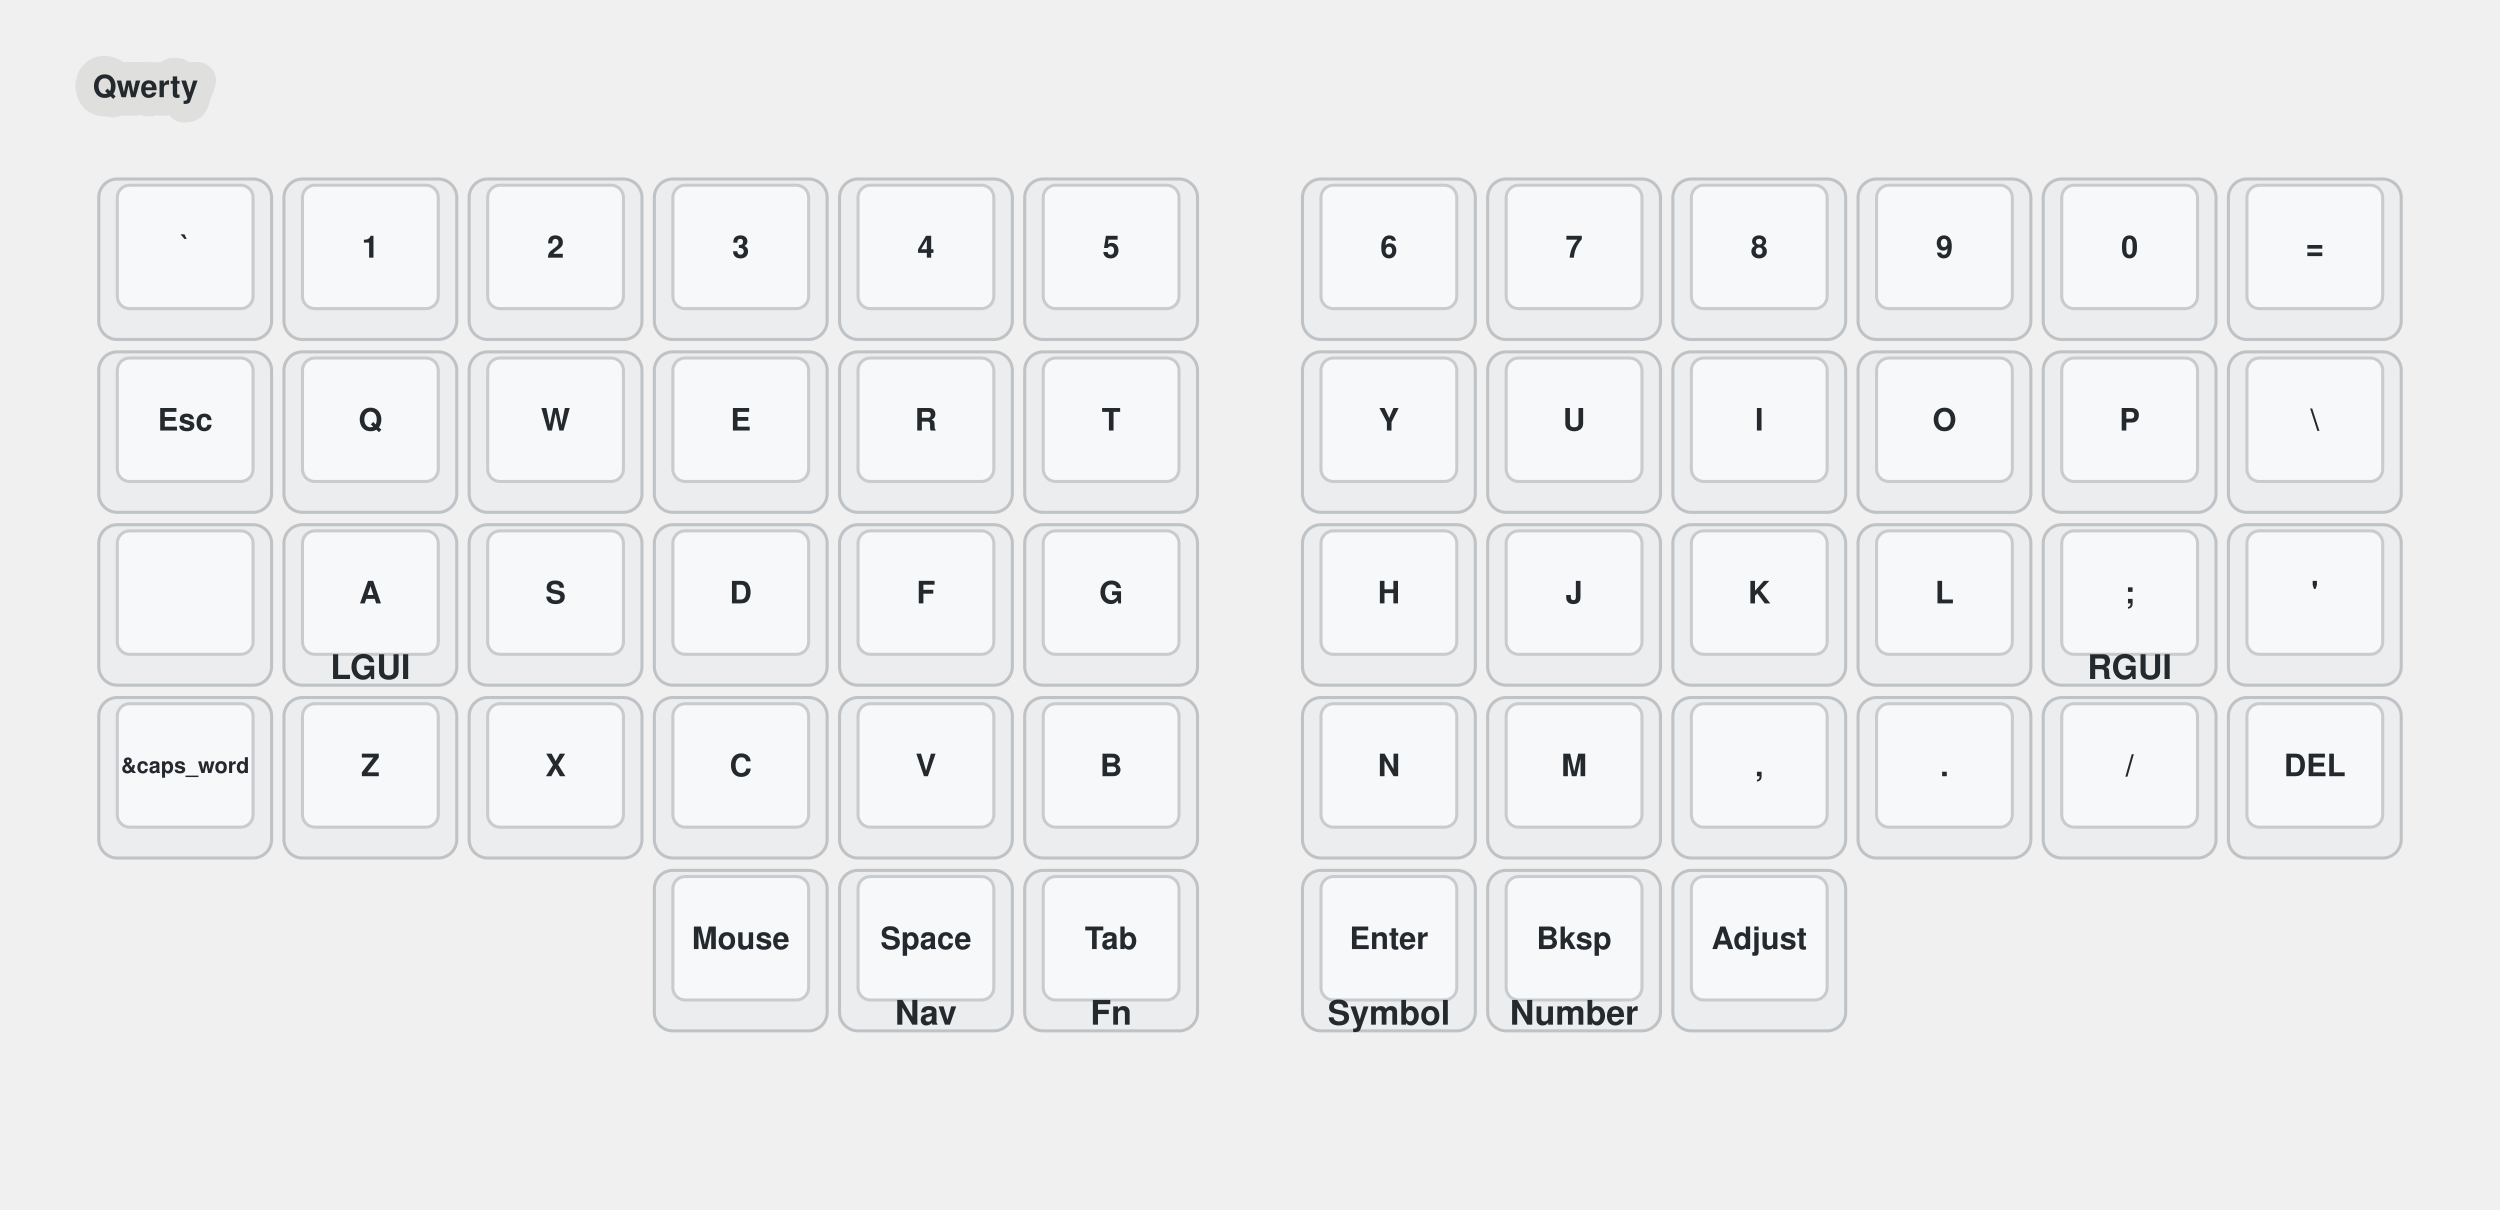
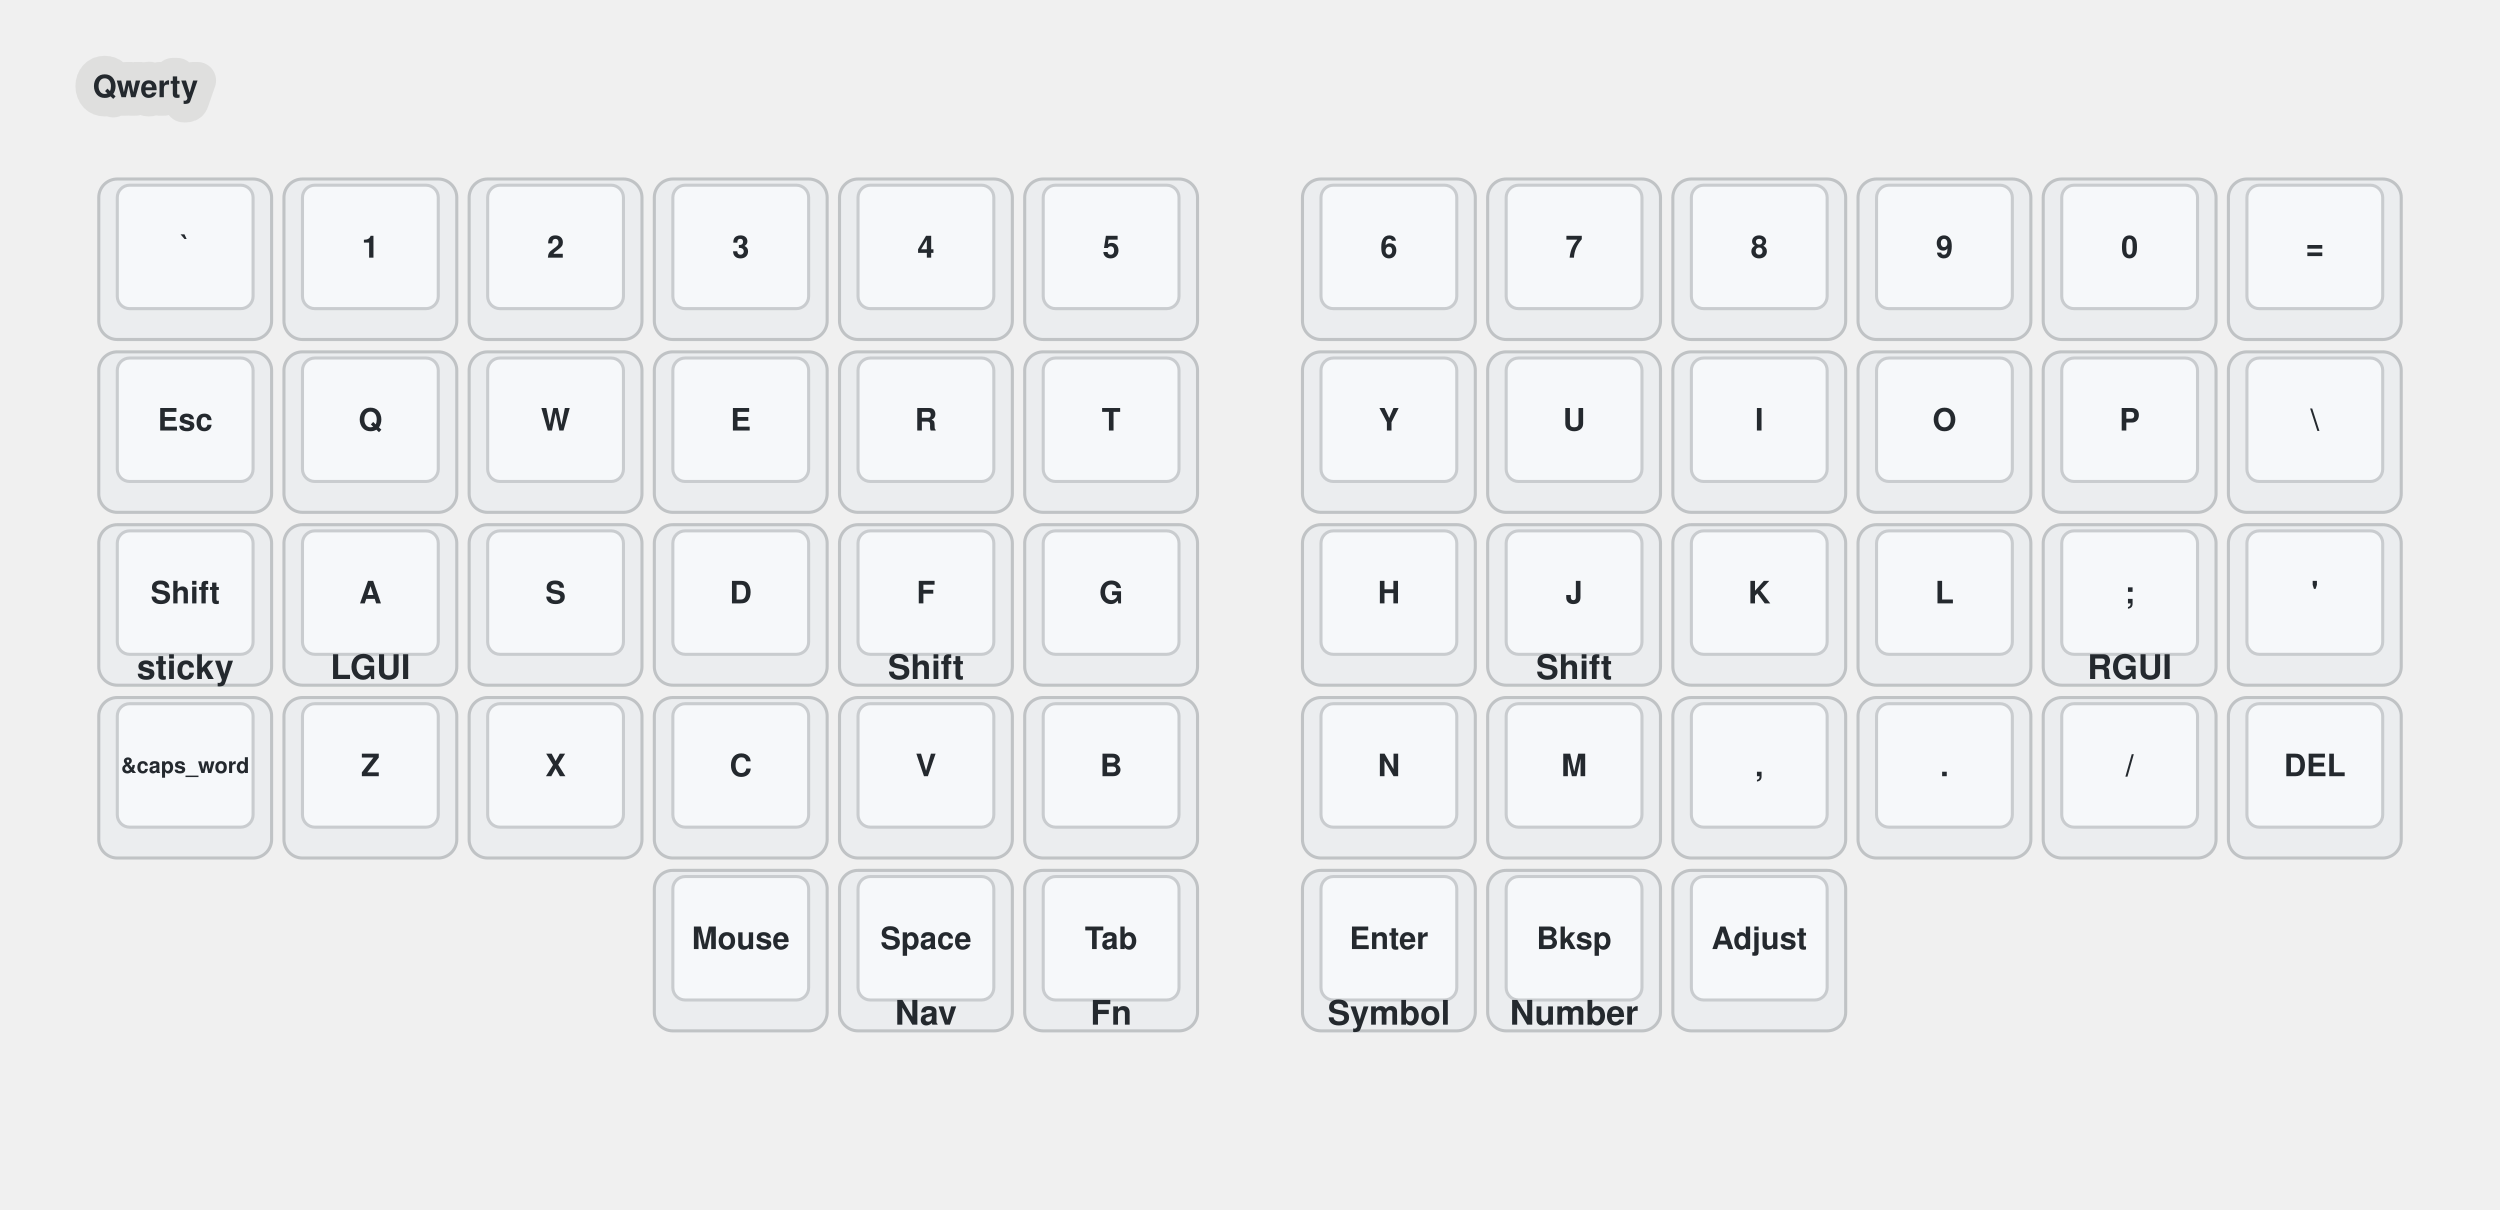
<svg xmlns="http://www.w3.org/2000/svg" xmlns:xlink="http://www.w3.org/1999/xlink" width="810" height="392" viewBox="0 0 810 392" class="keymap">
  <defs>/* start glyphs */
<svg id="mdi:apple-keyboard-control">
      <svg id="mdi-apple-keyboard-control" viewBox="0 0 24 24">
        <path d="M19.78,11.78L18.36,13.19L12,6.83L5.64,13.19L4.22,11.78L12,4L19.78,11.78Z" />
      </svg>
    </svg>
    <svg id="mdi:apple-keyboard-option">
      <svg id="mdi-apple-keyboard-option" viewBox="0 0 24 24">
        <path d="M3,4H9.11L16.15,18H21V20H14.88L7.84,6H3V4M14,4H21V6H14V4Z" />
      </svg>
    </svg>
-     <svg id="mdi:apple-keyboard-shift">
-       <svg id="mdi-apple-keyboard-shift" viewBox="0 0 24 24">
-         <path d="M15,18V12H17.17L12,6.83L6.83,12H9V18H15M12,4L22,14H17V20H7V14H2L12,4Z" />
-       </svg>
-     </svg>
  </defs>/* end glyphs */
<style>/* inherit to force styles through use tags */
svg path {
    fill: inherit;
}

/* font and background color specifications */
svg.keymap {
    font-family: SFMono-Regular,Consolas,Liberation Mono,Menlo,monospace;
    font-size: 14px;
    font-kerning: normal;
    text-rendering: optimizeLegibility;
    fill: #24292e;
}

/* default key styling */
rect.key {
    fill: #f6f8fa;
}

rect.key, rect.combo {
    stroke: #c9cccf;
    stroke-width: 1;
}

/* default key side styling, only used is draw_key_sides is set */
rect.side {
    filter: brightness(90%);
}

/* color accent for combo boxes */
rect.combo, rect.combo-separate {
    fill: #cdf;
}

/* color accent for held keys */
rect.held, rect.combo.held {
    fill: #fdd;
}

/* color accent for ghost (optional) keys */
rect.ghost, rect.combo.ghost {
    stroke-dasharray: 4, 4;
    stroke-width: 2;
}

text {
    text-anchor: middle;
    dominant-baseline: middle;
}

/* styling for layer labels */
text.label {
    font-weight: bold;
    text-anchor: start;
    stroke: white;
    stroke-width: 4;
    paint-order: stroke;
}

/* styling for optional footer */
text.footer {
    text-anchor: end;
    dominant-baseline: auto;
    stroke: white;
    stroke-width: 4;
    paint-order: stroke;
}

/* styling for combo tap, and key non-tap label text */
text.combo, text.hold, text.shifted, text.left, text.right, text.tl, text.tr, text.bl, text.br {
    font-size: 11px;
}

text.hold, text.bl, text.br {
    text-anchor: middle;
    dominant-baseline: auto;
}

text.shifted, text.tl, text.tr {
    text-anchor: middle;
    dominant-baseline: hanging;
}

text.left, text.tl, text.bl {
    text-anchor: start;
}

text.right, text.tr, text.br {
    text-anchor: end;
}

text.layer-activator {
    text-decoration: underline;
}

/* styling for hold/shifted label text in combo box */
text.combo.hold, text.combo.shifted, text.combo.left, text.combo.right {
    font-size: 8px;
}

/* lighter symbol for transparent keys */
text.trans {
    fill: #7b7e81;
}

/* styling for combo dendrons */
path.combo {
    stroke-width: 1;
    stroke: gray;
    fill: none;
}

/* Start Tabler Icons Cleanup */
/* cannot use height/width with glyphs */
.icon-tabler &gt; path {
    fill: inherit;
    stroke: inherit;
    stroke-width: 2;
}
/* hide tabler's default box */
.icon-tabler &gt; path[stroke="none"][fill="none"] {
    visibility: hidden;
}
/* End Tabler Icons Cleanup */

svg.keymap {
  font-family: Helvetica Neue, Helvetica, Arial, sans-serif;
  font-size: 10px;
  font-weight: bold;
}

text.label {
  stroke: #dfdfde;
  stroke-width: 12;
  stroke-linejoin: round;
}

rect.combo, rect.combo-separate {
  opacity: 0.95;
  stroke: #c9cccf;
  stroke-width: 0.5;
  fill: #d7eaed;
}
path.combo {
  stroke-dasharray: 4, 4;
  stroke-opacity: 0.3;
}

rect.held, rect.combo.held {
  fill: #ebdada;
}

.trans.tap, .ghost.tap {
  opacity: 0.5;
}

.shifted {
  translate: -9px 3px;
  opacity: 0.3;
}

.toggle.shifted {
  translate: -12px 17px;
  opacity: 1.0;
}
.toggle.hold {
  translate: 12px -25px;
}

.text_with_symbol.tap {
  translate: -1px 1px;
}
.text_with_symbol.shifted {
  translate: 8px 13px;
  font-size: 8px;
  opacity: 1.0;
}

.combo.text_with_symbol.tap {
  translate: -1px 1px;
}
.combo.text_with_symbol.shifted {
  translate: 7px 5px;
  font-size: 8px;
  opacity: 1.0;
}
</style>
  <g transform="translate(30, 0)" class="layer-Qwerty">
    <text x="0" y="28" class="label" id="Qwerty">Qwerty</text>
    <g transform="translate(0, 56)">
      <g transform="translate(30, 28)" class="key keypos-0">
        <rect rx="6" ry="6" x="-28" y="-26" width="56" height="52" class="key side" />
        <rect rx="4" ry="4" x="-22" y="-24" width="44" height="40" class="key" />
        <text x="0" y="-4" class="key tap">`</text>
      </g>
      <g transform="translate(90, 28)" class="key keypos-1">
        <rect rx="6" ry="6" x="-28" y="-26" width="56" height="52" class="key side" />
        <rect rx="4" ry="4" x="-22" y="-24" width="44" height="40" class="key" />
        <text x="0" y="-4" class="key tap">1</text>
      </g>
      <g transform="translate(150, 28)" class="key keypos-2">
        <rect rx="6" ry="6" x="-28" y="-26" width="56" height="52" class="key side" />
        <rect rx="4" ry="4" x="-22" y="-24" width="44" height="40" class="key" />
        <text x="0" y="-4" class="key tap">2</text>
      </g>
      <g transform="translate(210, 28)" class="key keypos-3">
        <rect rx="6" ry="6" x="-28" y="-26" width="56" height="52" class="key side" />
        <rect rx="4" ry="4" x="-22" y="-24" width="44" height="40" class="key" />
        <text x="0" y="-4" class="key tap">3</text>
      </g>
      <g transform="translate(270, 28)" class="key keypos-4">
        <rect rx="6" ry="6" x="-28" y="-26" width="56" height="52" class="key side" />
        <rect rx="4" ry="4" x="-22" y="-24" width="44" height="40" class="key" />
        <text x="0" y="-4" class="key tap">4</text>
      </g>
      <g transform="translate(330, 28)" class="key keypos-5">
        <rect rx="6" ry="6" x="-28" y="-26" width="56" height="52" class="key side" />
        <rect rx="4" ry="4" x="-22" y="-24" width="44" height="40" class="key" />
        <text x="0" y="-4" class="key tap">5</text>
      </g>
      <g transform="translate(420, 28)" class="key keypos-6">
        <rect rx="6" ry="6" x="-28" y="-26" width="56" height="52" class="key side" />
        <rect rx="4" ry="4" x="-22" y="-24" width="44" height="40" class="key" />
        <text x="0" y="-4" class="key tap">6</text>
      </g>
      <g transform="translate(480, 28)" class="key keypos-7">
        <rect rx="6" ry="6" x="-28" y="-26" width="56" height="52" class="key side" />
        <rect rx="4" ry="4" x="-22" y="-24" width="44" height="40" class="key" />
        <text x="0" y="-4" class="key tap">7</text>
      </g>
      <g transform="translate(540, 28)" class="key keypos-8">
        <rect rx="6" ry="6" x="-28" y="-26" width="56" height="52" class="key side" />
        <rect rx="4" ry="4" x="-22" y="-24" width="44" height="40" class="key" />
        <text x="0" y="-4" class="key tap">8</text>
      </g>
      <g transform="translate(600, 28)" class="key keypos-9">
        <rect rx="6" ry="6" x="-28" y="-26" width="56" height="52" class="key side" />
        <rect rx="4" ry="4" x="-22" y="-24" width="44" height="40" class="key" />
        <text x="0" y="-4" class="key tap">9</text>
      </g>
      <g transform="translate(660, 28)" class="key keypos-10">
        <rect rx="6" ry="6" x="-28" y="-26" width="56" height="52" class="key side" />
        <rect rx="4" ry="4" x="-22" y="-24" width="44" height="40" class="key" />
        <text x="0" y="-4" class="key tap">0</text>
      </g>
      <g transform="translate(720, 28)" class="key keypos-11">
        <rect rx="6" ry="6" x="-28" y="-26" width="56" height="52" class="key side" />
        <rect rx="4" ry="4" x="-22" y="-24" width="44" height="40" class="key" />
        <text x="0" y="-4" class="key tap">=</text>
      </g>
      <g transform="translate(30, 84)" class="key keypos-12">
        <rect rx="6" ry="6" x="-28" y="-26" width="56" height="52" class="key side" />
        <rect rx="4" ry="4" x="-22" y="-24" width="44" height="40" class="key" />
        <text x="0" y="-4" class="key tap">Esc</text>
      </g>
      <g transform="translate(90, 84)" class="key keypos-13">
        <rect rx="6" ry="6" x="-28" y="-26" width="56" height="52" class="key side" />
        <rect rx="4" ry="4" x="-22" y="-24" width="44" height="40" class="key" />
        <text x="0" y="-4" class="key tap">Q</text>
      </g>
      <g transform="translate(150, 84)" class="key keypos-14">
        <rect rx="6" ry="6" x="-28" y="-26" width="56" height="52" class="key side" />
        <rect rx="4" ry="4" x="-22" y="-24" width="44" height="40" class="key" />
        <text x="0" y="-4" class="key tap">W</text>
      </g>
      <g transform="translate(210, 84)" class="key keypos-15">
        <rect rx="6" ry="6" x="-28" y="-26" width="56" height="52" class="key side" />
        <rect rx="4" ry="4" x="-22" y="-24" width="44" height="40" class="key" />
        <text x="0" y="-4" class="key tap">E</text>
      </g>
      <g transform="translate(270, 84)" class="key keypos-16">
        <rect rx="6" ry="6" x="-28" y="-26" width="56" height="52" class="key side" />
        <rect rx="4" ry="4" x="-22" y="-24" width="44" height="40" class="key" />
        <text x="0" y="-4" class="key tap">R</text>
      </g>
      <g transform="translate(330, 84)" class="key keypos-17">
        <rect rx="6" ry="6" x="-28" y="-26" width="56" height="52" class="key side" />
        <rect rx="4" ry="4" x="-22" y="-24" width="44" height="40" class="key" />
        <text x="0" y="-4" class="key tap">T</text>
      </g>
      <g transform="translate(420, 84)" class="key keypos-18">
        <rect rx="6" ry="6" x="-28" y="-26" width="56" height="52" class="key side" />
        <rect rx="4" ry="4" x="-22" y="-24" width="44" height="40" class="key" />
        <text x="0" y="-4" class="key tap">Y</text>
      </g>
      <g transform="translate(480, 84)" class="key keypos-19">
        <rect rx="6" ry="6" x="-28" y="-26" width="56" height="52" class="key side" />
        <rect rx="4" ry="4" x="-22" y="-24" width="44" height="40" class="key" />
        <text x="0" y="-4" class="key tap">U</text>
      </g>
      <g transform="translate(540, 84)" class="key keypos-20">
        <rect rx="6" ry="6" x="-28" y="-26" width="56" height="52" class="key side" />
        <rect rx="4" ry="4" x="-22" y="-24" width="44" height="40" class="key" />
        <text x="0" y="-4" class="key tap">I</text>
      </g>
      <g transform="translate(600, 84)" class="key keypos-21">
        <rect rx="6" ry="6" x="-28" y="-26" width="56" height="52" class="key side" />
        <rect rx="4" ry="4" x="-22" y="-24" width="44" height="40" class="key" />
        <text x="0" y="-4" class="key tap">O</text>
      </g>
      <g transform="translate(660, 84)" class="key keypos-22">
        <rect rx="6" ry="6" x="-28" y="-26" width="56" height="52" class="key side" />
        <rect rx="4" ry="4" x="-22" y="-24" width="44" height="40" class="key" />
        <text x="0" y="-4" class="key tap">P</text>
      </g>
      <g transform="translate(720, 84)" class="key keypos-23">
        <rect rx="6" ry="6" x="-28" y="-26" width="56" height="52" class="key side" />
        <rect rx="4" ry="4" x="-22" y="-24" width="44" height="40" class="key" />
        <text x="0" y="-4" class="key tap">\</text>
      </g>
      <g transform="translate(30, 140)" class="key keypos-24">
        <rect rx="6" ry="6" x="-28" y="-26" width="56" height="52" class="key side" />
        <rect rx="4" ry="4" x="-22" y="-24" width="44" height="40" class="key" />
-         <use href="#mdi:apple-keyboard-shift" xlink:href="#mdi:apple-keyboard-shift" x="-11" y="-15" height="22" width="22.0" class="key tap glyph mdi:apple-keyboard-shift" />
-         <use href="#mdi:apple-keyboard-shift" xlink:href="#mdi:apple-keyboard-shift" x="-8" y="8" height="16" width="16.0" class="key hold glyph mdi:apple-keyboard-shift" />
+         <text x="0" y="-4" class="key tap">Shift</text>
+         <text x="0" y="24" class="key hold">sticky</text>
      </g>
      <g transform="translate(90, 140)" class="key keypos-25">
        <rect rx="6" ry="6" x="-28" y="-26" width="56" height="52" class="key side" />
        <rect rx="4" ry="4" x="-22" y="-24" width="44" height="40" class="key" />
        <text x="0" y="-4" class="key tap">A</text>
        <text x="0" y="24" class="key hold">LGUI</text>
      </g>
      <g transform="translate(150, 140)" class="key keypos-26">
        <rect rx="6" ry="6" x="-28" y="-26" width="56" height="52" class="key side" />
        <rect rx="4" ry="4" x="-22" y="-24" width="44" height="40" class="key" />
        <text x="0" y="-4" class="key tap">S</text>
        <use href="#mdi:apple-keyboard-option" xlink:href="#mdi:apple-keyboard-option" x="-8" y="8" height="16" width="16.0" class="key hold glyph mdi:apple-keyboard-option" />
      </g>
      <g transform="translate(210, 140)" class="key keypos-27">
        <rect rx="6" ry="6" x="-28" y="-26" width="56" height="52" class="key side" />
        <rect rx="4" ry="4" x="-22" y="-24" width="44" height="40" class="key" />
        <text x="0" y="-4" class="key tap">D</text>
        <use href="#mdi:apple-keyboard-control" xlink:href="#mdi:apple-keyboard-control" x="-8" y="8" height="16" width="16.0" class="key hold glyph mdi:apple-keyboard-control" />
      </g>
      <g transform="translate(270, 140)" class="key keypos-28">
        <rect rx="6" ry="6" x="-28" y="-26" width="56" height="52" class="key side" />
        <rect rx="4" ry="4" x="-22" y="-24" width="44" height="40" class="key" />
        <text x="0" y="-4" class="key tap">F</text>
-         <use href="#mdi:apple-keyboard-shift" xlink:href="#mdi:apple-keyboard-shift" x="-8" y="8" height="16" width="16.0" class="key hold glyph mdi:apple-keyboard-shift" />
+         <text x="0" y="24" class="key hold">Shift</text>
      </g>
      <g transform="translate(330, 140)" class="key keypos-29">
        <rect rx="6" ry="6" x="-28" y="-26" width="56" height="52" class="key side" />
        <rect rx="4" ry="4" x="-22" y="-24" width="44" height="40" class="key" />
        <text x="0" y="-4" class="key tap">G</text>
      </g>
      <g transform="translate(420, 140)" class="key keypos-30">
        <rect rx="6" ry="6" x="-28" y="-26" width="56" height="52" class="key side" />
        <rect rx="4" ry="4" x="-22" y="-24" width="44" height="40" class="key" />
        <text x="0" y="-4" class="key tap">H</text>
      </g>
      <g transform="translate(480, 140)" class="key keypos-31">
        <rect rx="6" ry="6" x="-28" y="-26" width="56" height="52" class="key side" />
        <rect rx="4" ry="4" x="-22" y="-24" width="44" height="40" class="key" />
        <text x="0" y="-4" class="key tap">J</text>
-         <use href="#mdi:apple-keyboard-shift" xlink:href="#mdi:apple-keyboard-shift" x="-8" y="8" height="16" width="16.0" class="key hold glyph mdi:apple-keyboard-shift" />
+         <text x="0" y="24" class="key hold">Shift</text>
      </g>
      <g transform="translate(540, 140)" class="key keypos-32">
        <rect rx="6" ry="6" x="-28" y="-26" width="56" height="52" class="key side" />
        <rect rx="4" ry="4" x="-22" y="-24" width="44" height="40" class="key" />
        <text x="0" y="-4" class="key tap">K</text>
        <use href="#mdi:apple-keyboard-control" xlink:href="#mdi:apple-keyboard-control" x="-8" y="8" height="16" width="16.0" class="key hold glyph mdi:apple-keyboard-control" />
      </g>
      <g transform="translate(600, 140)" class="key keypos-33">
        <rect rx="6" ry="6" x="-28" y="-26" width="56" height="52" class="key side" />
        <rect rx="4" ry="4" x="-22" y="-24" width="44" height="40" class="key" />
        <text x="0" y="-4" class="key tap">L</text>
        <use href="#mdi:apple-keyboard-option" xlink:href="#mdi:apple-keyboard-option" x="-8" y="8" height="16" width="16.0" class="key hold glyph mdi:apple-keyboard-option" />
      </g>
      <g transform="translate(660, 140)" class="key keypos-34">
        <rect rx="6" ry="6" x="-28" y="-26" width="56" height="52" class="key side" />
        <rect rx="4" ry="4" x="-22" y="-24" width="44" height="40" class="key" />
        <text x="0" y="-4" class="key tap">;</text>
        <text x="0" y="24" class="key hold">RGUI</text>
      </g>
      <g transform="translate(720, 140)" class="key keypos-35">
        <rect rx="6" ry="6" x="-28" y="-26" width="56" height="52" class="key side" />
        <rect rx="4" ry="4" x="-22" y="-24" width="44" height="40" class="key" />
        <text x="0" y="-4" class="key tap">'</text>
      </g>
      <g transform="translate(30, 196)" class="key keypos-36">
        <rect rx="6" ry="6" x="-28" y="-26" width="56" height="52" class="key side" />
        <rect rx="4" ry="4" x="-22" y="-24" width="44" height="40" class="key" />
        <text x="0" y="-4" class="key tap">
          <tspan style="font-size: 70%">&amp;caps_word</tspan>
        </text>
      </g>
      <g transform="translate(90, 196)" class="key keypos-37">
        <rect rx="6" ry="6" x="-28" y="-26" width="56" height="52" class="key side" />
        <rect rx="4" ry="4" x="-22" y="-24" width="44" height="40" class="key" />
        <text x="0" y="-4" class="key tap">Z</text>
      </g>
      <g transform="translate(150, 196)" class="key keypos-38">
        <rect rx="6" ry="6" x="-28" y="-26" width="56" height="52" class="key side" />
        <rect rx="4" ry="4" x="-22" y="-24" width="44" height="40" class="key" />
        <text x="0" y="-4" class="key tap">X</text>
      </g>
      <g transform="translate(210, 196)" class="key keypos-39">
        <rect rx="6" ry="6" x="-28" y="-26" width="56" height="52" class="key side" />
        <rect rx="4" ry="4" x="-22" y="-24" width="44" height="40" class="key" />
        <text x="0" y="-4" class="key tap">C</text>
      </g>
      <g transform="translate(270, 196)" class="key keypos-40">
        <rect rx="6" ry="6" x="-28" y="-26" width="56" height="52" class="key side" />
        <rect rx="4" ry="4" x="-22" y="-24" width="44" height="40" class="key" />
        <text x="0" y="-4" class="key tap">V</text>
      </g>
      <g transform="translate(330, 196)" class="key keypos-41">
        <rect rx="6" ry="6" x="-28" y="-26" width="56" height="52" class="key side" />
        <rect rx="4" ry="4" x="-22" y="-24" width="44" height="40" class="key" />
        <text x="0" y="-4" class="key tap">B</text>
      </g>
      <g transform="translate(420, 196)" class="key keypos-42">
        <rect rx="6" ry="6" x="-28" y="-26" width="56" height="52" class="key side" />
        <rect rx="4" ry="4" x="-22" y="-24" width="44" height="40" class="key" />
        <text x="0" y="-4" class="key tap">N</text>
      </g>
      <g transform="translate(480, 196)" class="key keypos-43">
        <rect rx="6" ry="6" x="-28" y="-26" width="56" height="52" class="key side" />
        <rect rx="4" ry="4" x="-22" y="-24" width="44" height="40" class="key" />
        <text x="0" y="-4" class="key tap">M</text>
      </g>
      <g transform="translate(540, 196)" class="key keypos-44">
        <rect rx="6" ry="6" x="-28" y="-26" width="56" height="52" class="key side" />
        <rect rx="4" ry="4" x="-22" y="-24" width="44" height="40" class="key" />
        <text x="0" y="-4" class="key tap">,</text>
      </g>
      <g transform="translate(600, 196)" class="key keypos-45">
        <rect rx="6" ry="6" x="-28" y="-26" width="56" height="52" class="key side" />
        <rect rx="4" ry="4" x="-22" y="-24" width="44" height="40" class="key" />
        <text x="0" y="-4" class="key tap">.</text>
      </g>
      <g transform="translate(660, 196)" class="key keypos-46">
        <rect rx="6" ry="6" x="-28" y="-26" width="56" height="52" class="key side" />
        <rect rx="4" ry="4" x="-22" y="-24" width="44" height="40" class="key" />
        <text x="0" y="-4" class="key tap">/</text>
      </g>
      <g transform="translate(720, 196)" class="key keypos-47">
        <rect rx="6" ry="6" x="-28" y="-26" width="56" height="52" class="key side" />
        <rect rx="4" ry="4" x="-22" y="-24" width="44" height="40" class="key" />
        <text x="0" y="-4" class="key tap">DEL</text>
      </g>
      <g transform="translate(210, 252)" class="key keypos-48">
        <rect rx="6" ry="6" x="-28" y="-26" width="56" height="52" class="key side" />
        <rect rx="4" ry="4" x="-22" y="-24" width="44" height="40" class="key" />
        <text x="0" y="-4" class="key tap">Mouse</text>
      </g>
      <g transform="translate(270, 252)" class="key keypos-49">
        <rect rx="6" ry="6" x="-28" y="-26" width="56" height="52" class="key side" />
        <rect rx="4" ry="4" x="-22" y="-24" width="44" height="40" class="key" />
        <text x="0" y="-4" class="key tap">Space</text>
        <text x="0" y="24" class="key hold">Nav</text>
      </g>
      <g transform="translate(330, 252)" class="key keypos-50">
        <rect rx="6" ry="6" x="-28" y="-26" width="56" height="52" class="key side" />
        <rect rx="4" ry="4" x="-22" y="-24" width="44" height="40" class="key" />
        <text x="0" y="-4" class="key tap">Tab</text>
        <text x="0" y="24" class="key hold">Fn</text>
      </g>
      <g transform="translate(420, 252)" class="key keypos-51">
        <rect rx="6" ry="6" x="-28" y="-26" width="56" height="52" class="key side" />
        <rect rx="4" ry="4" x="-22" y="-24" width="44" height="40" class="key" />
        <text x="0" y="-4" class="key tap">Enter</text>
        <text x="0" y="24" class="key hold">Symbol</text>
      </g>
      <g transform="translate(480, 252)" class="key keypos-52">
        <rect rx="6" ry="6" x="-28" y="-26" width="56" height="52" class="key side" />
        <rect rx="4" ry="4" x="-22" y="-24" width="44" height="40" class="key" />
        <text x="0" y="-4" class="key tap">Bksp</text>
        <text x="0" y="24" class="key hold">Number</text>
      </g>
      <g transform="translate(540, 252)" class="key keypos-53">
        <rect rx="6" ry="6" x="-28" y="-26" width="56" height="52" class="key side" />
        <rect rx="4" ry="4" x="-22" y="-24" width="44" height="40" class="key" />
        <text x="0" y="-4" class="key tap">Adjust</text>
      </g>
    </g>
  </g>
</svg>
